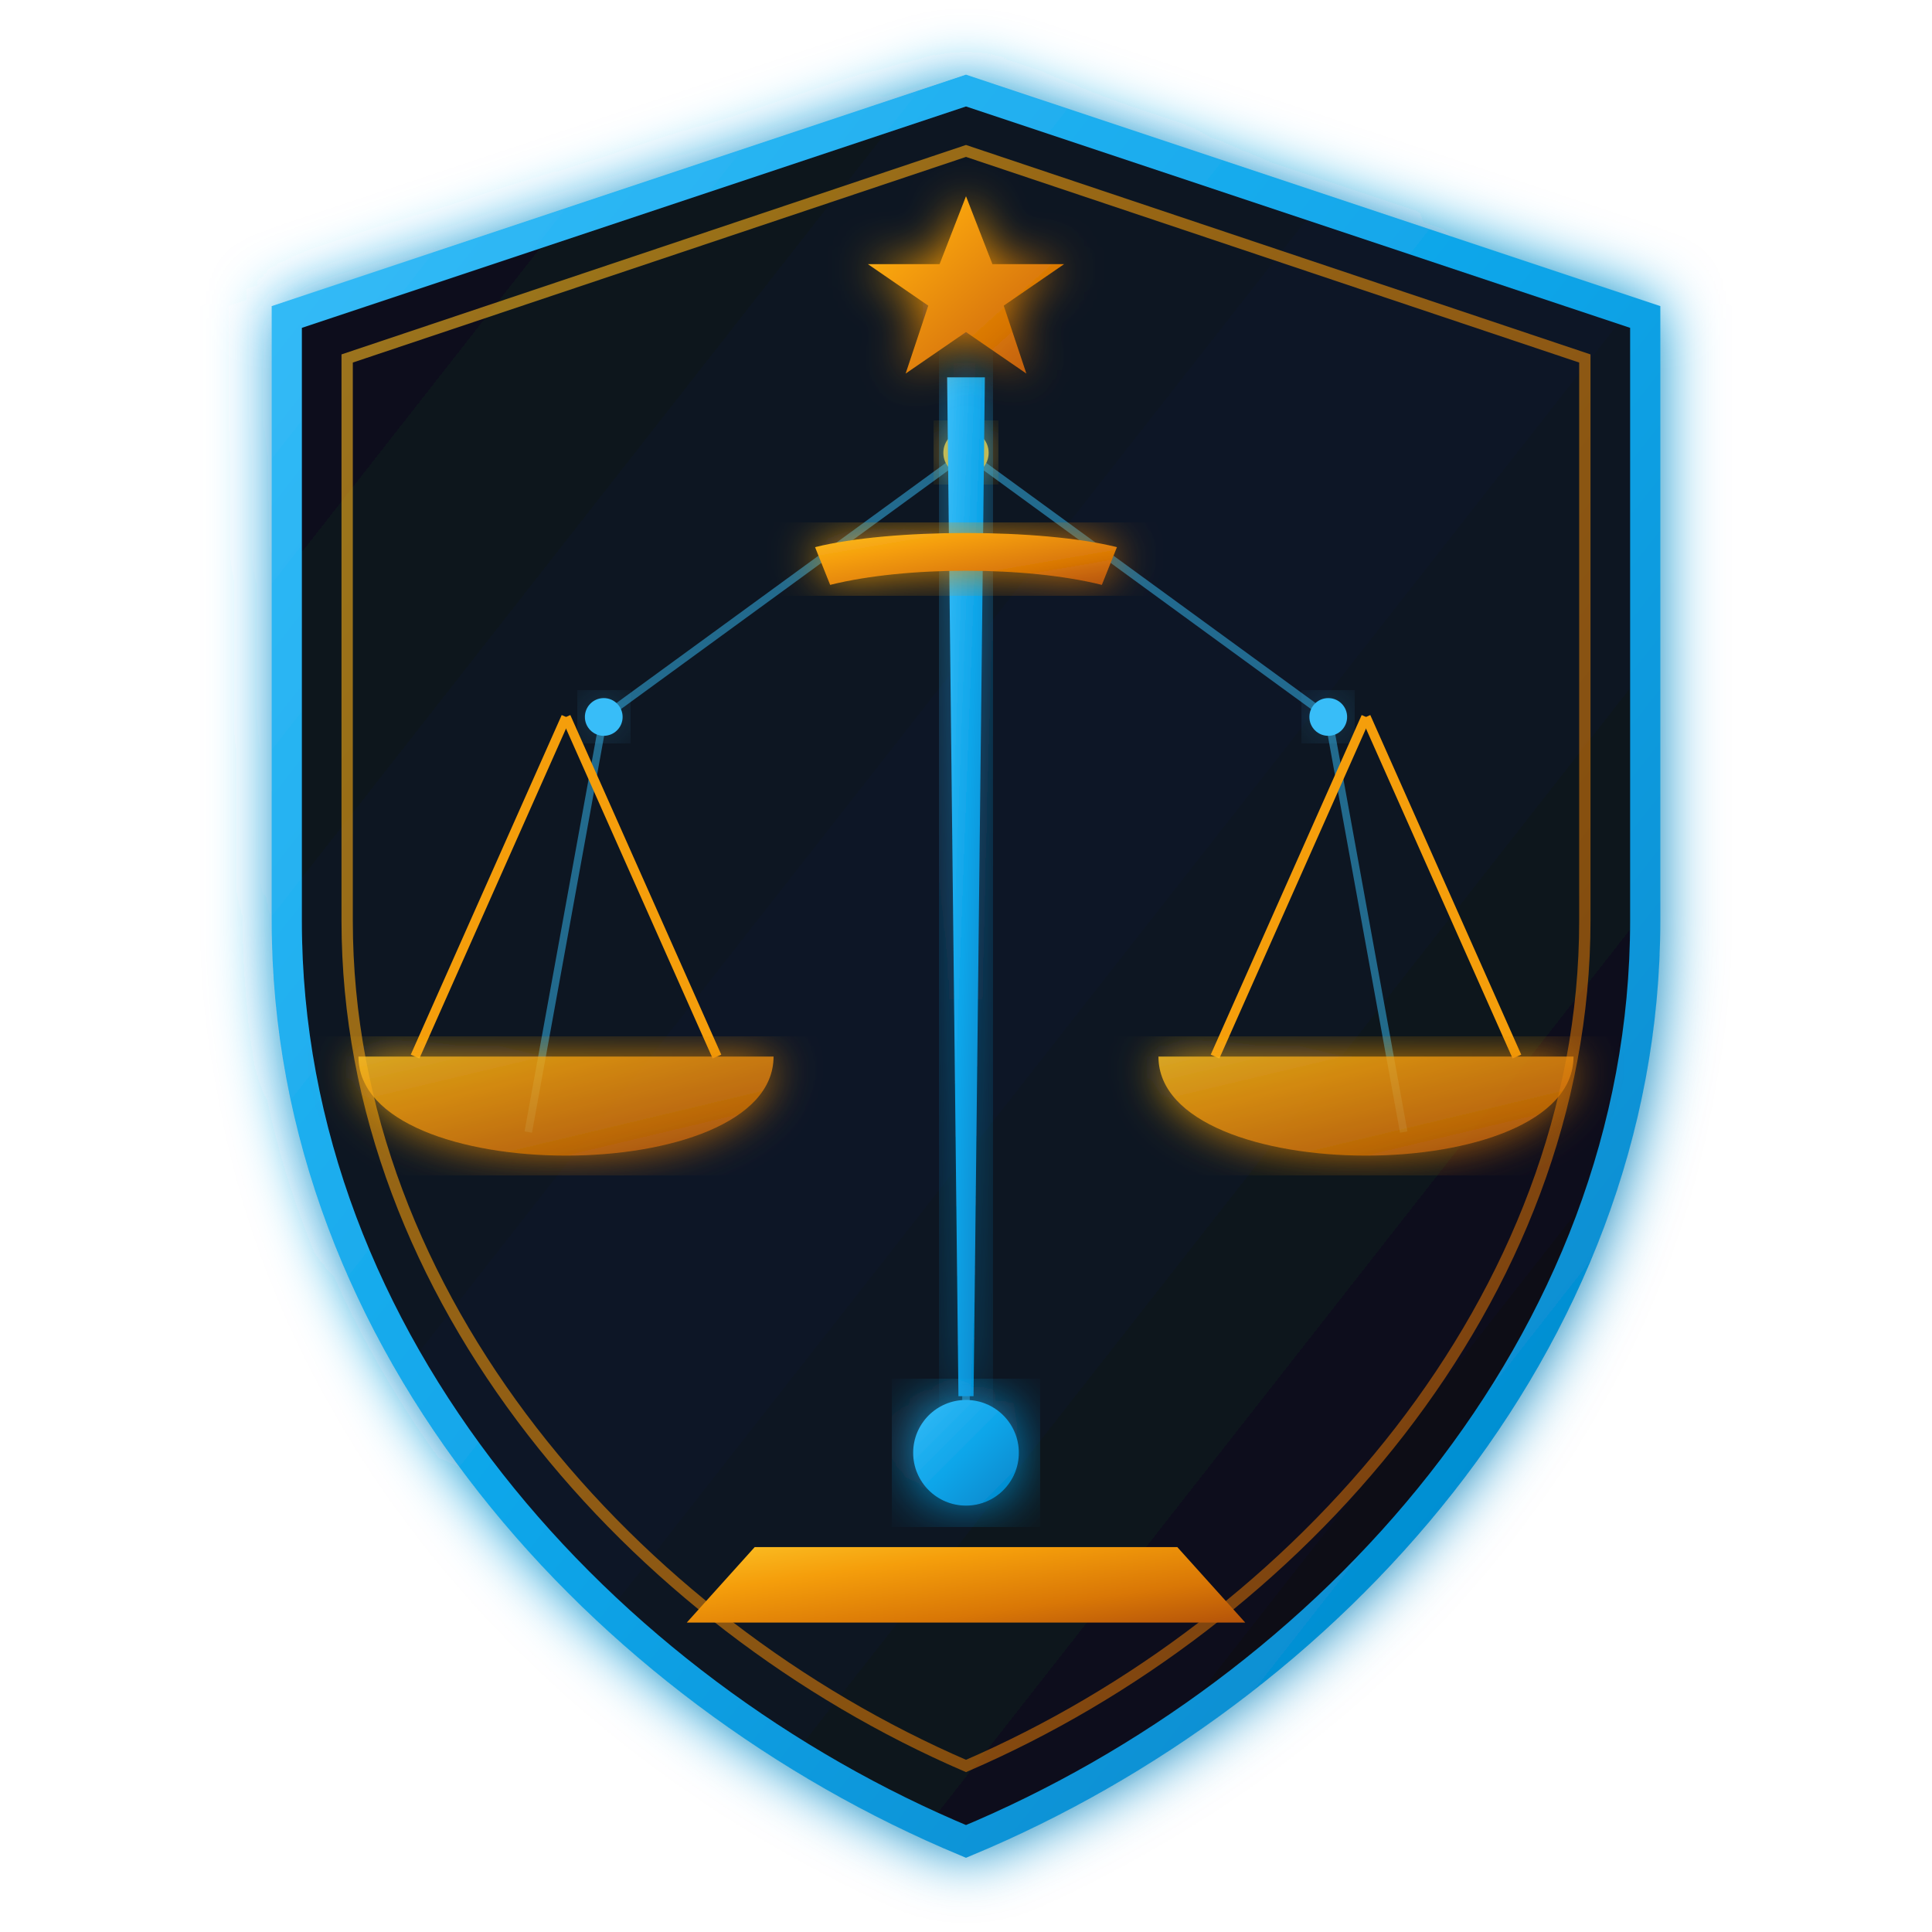
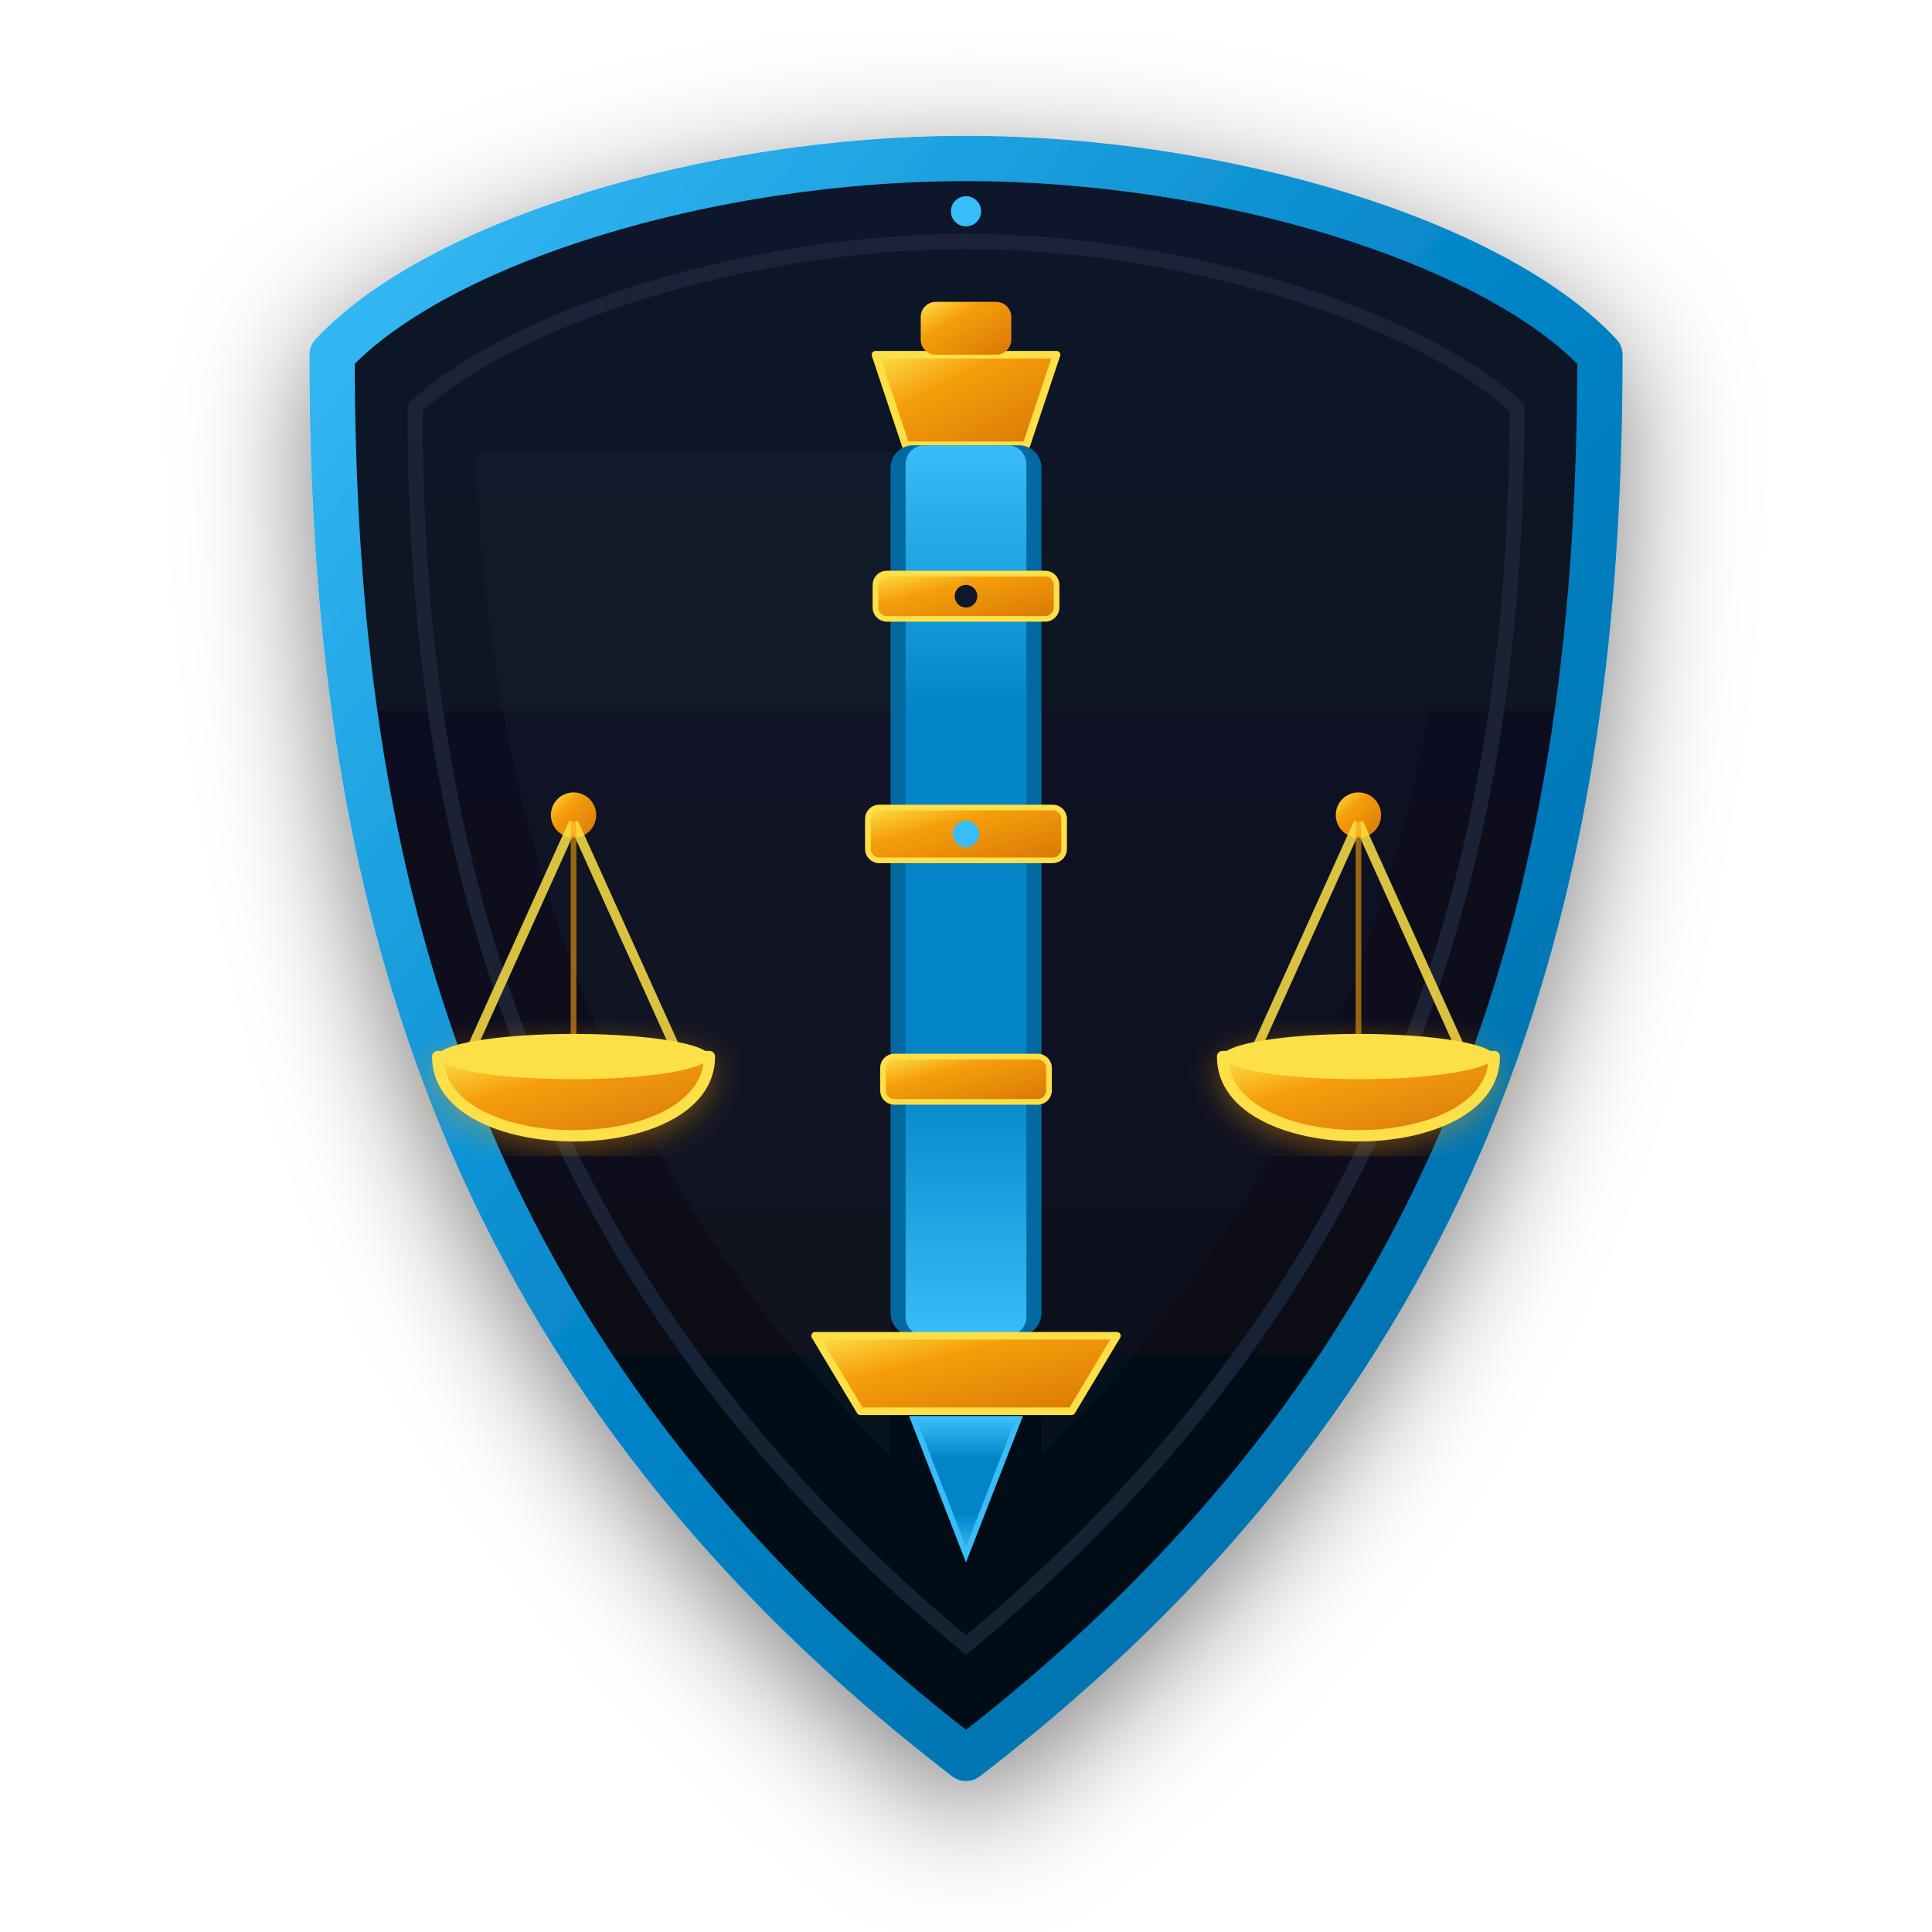
- <svg xmlns="http://www.w3.org/2000/svg" viewBox="0 0 512 512" width="512" height="512">
+ <svg xmlns="http://www.w3.org/2000/svg" viewBox="0 0 512 512" width="512" height="512" fill="none">
  <defs>
-     <linearGradient id="bgGrad" x1="0%" y1="0%" x2="100%" y2="100%">
-       <stop offset="0%" stop-color="#0b0f19" />
-       <stop offset="50%" stop-color="#111827" />
-       <stop offset="100%" stop-color="#070a10" />
+     <linearGradient id="shieldBg" x1="0%" y1="0%" x2="0%" y2="100%">
+       <stop offset="0%" stop-color="#0F172A" />
+       <stop offset="50%" stop-color="#0A0F1D" />
+       <stop offset="100%" stop-color="#030712" />
    </linearGradient>
-     <linearGradient id="goldGrad" x1="0%" y1="0%" x2="100%" y2="100%">
-       <stop offset="0%" stop-color="#fbbf24" />
-       <stop offset="30%" stop-color="#f59e0b" />
-       <stop offset="70%" stop-color="#d97706" />
-       <stop offset="100%" stop-color="#b45309" />
+     <linearGradient id="shieldBorder" x1="0%" y1="0%" x2="100%" y2="100%">
+       <stop offset="0%" stop-color="#38BDF8" />
+       <stop offset="50%" stop-color="#0284C7" />
+       <stop offset="100%" stop-color="#0369A1" />
    </linearGradient>
-     <linearGradient id="cyanGrad" x1="0%" y1="0%" x2="100%" y2="100%">
-       <stop offset="0%" stop-color="#38bdf8" />
-       <stop offset="50%" stop-color="#0ea5e9" />
-       <stop offset="100%" stop-color="#0284c7" />
+     <linearGradient id="goldGradient" x1="0%" y1="0%" x2="100%" y2="100%">
+       <stop offset="0%" stop-color="#FDE047" />
+       <stop offset="35%" stop-color="#F59E0B" />
+       <stop offset="100%" stop-color="#D97706" />
+     </linearGradient>
+     <linearGradient id="pillarBlue" x1="0%" y1="0%" x2="0%" y2="100%">
+       <stop offset="0%" stop-color="#38BDF8" />
+       <stop offset="30%" stop-color="#0284C7" />
+       <stop offset="70%" stop-color="#0284C7" />
+       <stop offset="100%" stop-color="#38BDF8" />
+     </linearGradient>
+     <linearGradient id="pillarCore" x1="0%" y1="0%" x2="0%" y2="100%">
+       <stop offset="0%" stop-color="#E0F2FE" />
+       <stop offset="50%" stop-color="#38BDF8" />
+       <stop offset="100%" stop-color="#0284C7" />
    </linearGradient>
    <filter id="cyanGlow" x="-20%" y="-20%" width="140%" height="140%">
-       <feGaussianBlur stdDeviation="8" result="blur" />
-       <feComposite in="SourceGraphic" in2="blur" operator="over" />
+       <feDropShadow dx="0" dy="0" stdDeviation="10" flood-color="#0284C7" flood-opacity="0.65" />
+       <feDropShadow dx="0" dy="8" stdDeviation="16" flood-color="#000000" flood-opacity="0.5" />
    </filter>
    <filter id="goldGlow" x="-20%" y="-20%" width="140%" height="140%">
-       <feGaussianBlur stdDeviation="6" result="blur" />
-       <feComposite in="SourceGraphic" in2="blur" operator="over" />
+       <feDropShadow dx="0" dy="2" stdDeviation="4" flood-color="#F59E0B" flood-opacity="0.4" />
    </filter>
  </defs>
-   <path d="M 256,24 L 436,84 V 244 C 436,356 352,448 256,488 C 160,448 76,356 76,244 V 84 Z" fill="url(#bgGrad)" stroke="url(#cyanGrad)" stroke-width="8" filter="url(#cyanGlow)" />
-   <path d="M 256,40 L 420,95 V 244 C 420,344 344,430 256,468 C 168,430 92,344 92,244 V 95 Z" fill="none" stroke="url(#goldGrad)" stroke-width="3" opacity="0.6" />
-   <g stroke="#38bdf8" stroke-width="2" opacity="0.5">
-     <line x1="256" y1="120" x2="160" y2="190" />
-     <line x1="256" y1="120" x2="352" y2="190" />
-     <line x1="160" y1="190" x2="140" y2="300" />
-     <line x1="352" y1="190" x2="372" y2="300" />
-     <line x1="256" y1="120" x2="256" y2="380" />
+   <g filter="url(#cyanGlow)">
+     <path d="M 256 42               C 324 42, 396 64, 424 94              C 424 230, 394 360, 256 466              C 118 360, 88 230, 88 94              C 116 64, 188 42, 256 42 Z" fill="url(#shieldBg)" stroke="url(#shieldBorder)" stroke-width="12" stroke-linejoin="round" />
+     <path d="M 256 64               C 314 64, 376 84, 402 108              C 402 222, 374 338, 256 436              C 138 338, 110 222, 110 108              C 136 84, 198 64, 256 64 Z" fill="none" stroke="#1E293B" stroke-width="4" stroke-opacity="0.8" />
  </g>
-   <circle cx="160" cy="190" r="5" fill="#38bdf8" filter="url(#cyanGlow)" />
-   <circle cx="352" cy="190" r="5" fill="#38bdf8" filter="url(#cyanGlow)" />
-   <circle cx="256" cy="120" r="6" fill="#fbbf24" filter="url(#goldGlow)" />
-   <path d="M 251,100 L 261,100 L 258,370 L 254,370 Z" fill="url(#cyanGrad)" filter="url(#cyanGlow)" />
-   <path d="M 216,145 C 236,140 276,140 296,145 L 292,155 C 272,150 240,150 220,155 Z" fill="url(#goldGrad)" filter="url(#goldGlow)" />
-   <path d="M 130,190 L 382,190" stroke="url(#goldGrad)" stroke-width="6" stroke-linecap="round" filter="url(#goldGlow)" />
-   <line x1="150" y1="190" x2="110" y2="280" stroke="#f59e0b" stroke-width="2.5" />
-   <line x1="150" y1="190" x2="190" y2="280" stroke="#f59e0b" stroke-width="2.5" />
-   <path d="M 95,280 C 95,315 205,315 205,280 Z" fill="url(#goldGrad)" opacity="0.85" filter="url(#goldGlow)" />
-   <line x1="362" y1="190" x2="322" y2="280" stroke="#f59e0b" stroke-width="2.5" />
-   <line x1="362" y1="190" x2="402" y2="280" stroke="#f59e0b" stroke-width="2.5" />
-   <path d="M 307,280 C 307,315 417,315 417,280 Z" fill="url(#goldGrad)" opacity="0.85" filter="url(#goldGlow)" />
-   <path d="M 200,410 L 312,410 L 330,430 L 182,430 Z" fill="url(#goldGrad)" />
-   <circle cx="256" cy="385" r="14" fill="url(#cyanGrad)" filter="url(#cyanGlow)" />
-   <polygon points="256,52 263,70 282,70 266,81 272,99 256,88 240,99 246,81 230,70 249,70" fill="url(#goldGrad)" filter="url(#goldGlow)" />
+   <path d="M 126 120 C 130 220, 160 310, 236 386 L 236 120 Z" fill="#1E293B" fill-opacity="0.25" />
+   <path d="M 386 120 C 382 220, 352 310, 276 386 L 276 120 Z" fill="#0F172A" fill-opacity="0.4" />
+   <path d="M 232 94 L 280 94 L 272 118 L 240 118 Z" fill="url(#goldGradient)" stroke="#FDE047" stroke-width="2" stroke-linejoin="round" />
+   <rect x="244" y="80" width="24" height="14" rx="4" fill="url(#goldGradient)" />
+   <rect x="236" y="118" width="40" height="236" rx="6" fill="#0369A1" />
+   <rect x="240" y="118" width="32" height="236" rx="5" fill="url(#pillarBlue)" />
+   <line x1="256" y1="126" x2="256" y2="344" stroke="url(#pillarCore)" stroke-width="6" stroke-linecap="round" />
+   <rect x="232" y="152" width="48" height="12" rx="3" fill="url(#goldGradient)" stroke="#FDE047" stroke-width="1.5" />
+   <circle cx="256" cy="158" r="3" fill="#0F172A" />
+   <rect x="230" y="214" width="52" height="14" rx="3" fill="url(#goldGradient)" stroke="#FDE047" stroke-width="1.5" />
+   <circle cx="256" cy="221" r="3.5" fill="#38BDF8" />
+   <rect x="234" y="280" width="44" height="12" rx="3" fill="url(#goldGradient)" stroke="#FDE047" stroke-width="1.5" />
+   <path d="M 152 216 L 360 216" stroke="url(#goldGradient)" stroke-width="8" stroke-linecap="round" />
+   <circle cx="152" cy="216" r="6" fill="url(#goldGradient)" />
+   <circle cx="360" cy="216" r="6" fill="url(#goldGradient)" />
+   <line x1="152" y1="218" x2="124" y2="280" stroke="#FDE047" stroke-width="2.5" stroke-opacity="0.85" />
+   <line x1="152" y1="218" x2="180" y2="280" stroke="#FDE047" stroke-width="2.5" stroke-opacity="0.85" />
+   <line x1="152" y1="218" x2="152" y2="280" stroke="#F59E0B" stroke-width="1.5" stroke-opacity="0.6" />
+   <g filter="url(#goldGlow)">
+     <path d="M 116 280 C 116 308, 188 308, 188 280 Z" fill="url(#goldGradient)" stroke="#FDE047" stroke-width="3" stroke-linejoin="round" />
+     <ellipse cx="152" cy="280" rx="36" ry="6" fill="#FDE047" />
+   </g>
+   <line x1="360" y1="218" x2="332" y2="280" stroke="#FDE047" stroke-width="2.5" stroke-opacity="0.85" />
+   <line x1="360" y1="218" x2="388" y2="280" stroke="#FDE047" stroke-width="2.5" stroke-opacity="0.85" />
+   <line x1="360" y1="218" x2="360" y2="280" stroke="#F59E0B" stroke-width="1.5" stroke-opacity="0.6" />
+   <g filter="url(#goldGlow)">
+     <path d="M 324 280 C 324 308, 396 308, 396 280 Z" fill="url(#goldGradient)" stroke="#FDE047" stroke-width="3" stroke-linejoin="round" />
+     <ellipse cx="360" cy="280" rx="36" ry="6" fill="#FDE047" />
+   </g>
+   <path d="M 216 354 L 296 354 L 284 374 L 228 374 Z" fill="url(#goldGradient)" stroke="#FDE047" stroke-width="2" stroke-linejoin="round" />
+   <polygon points="256,412 242,376 270,376" fill="url(#pillarBlue)" stroke="#38BDF8" stroke-width="1.5" />
+   <circle cx="256" cy="56" r="4" fill="#38BDF8" filter="url(#cyanGlow)" />
</svg>
